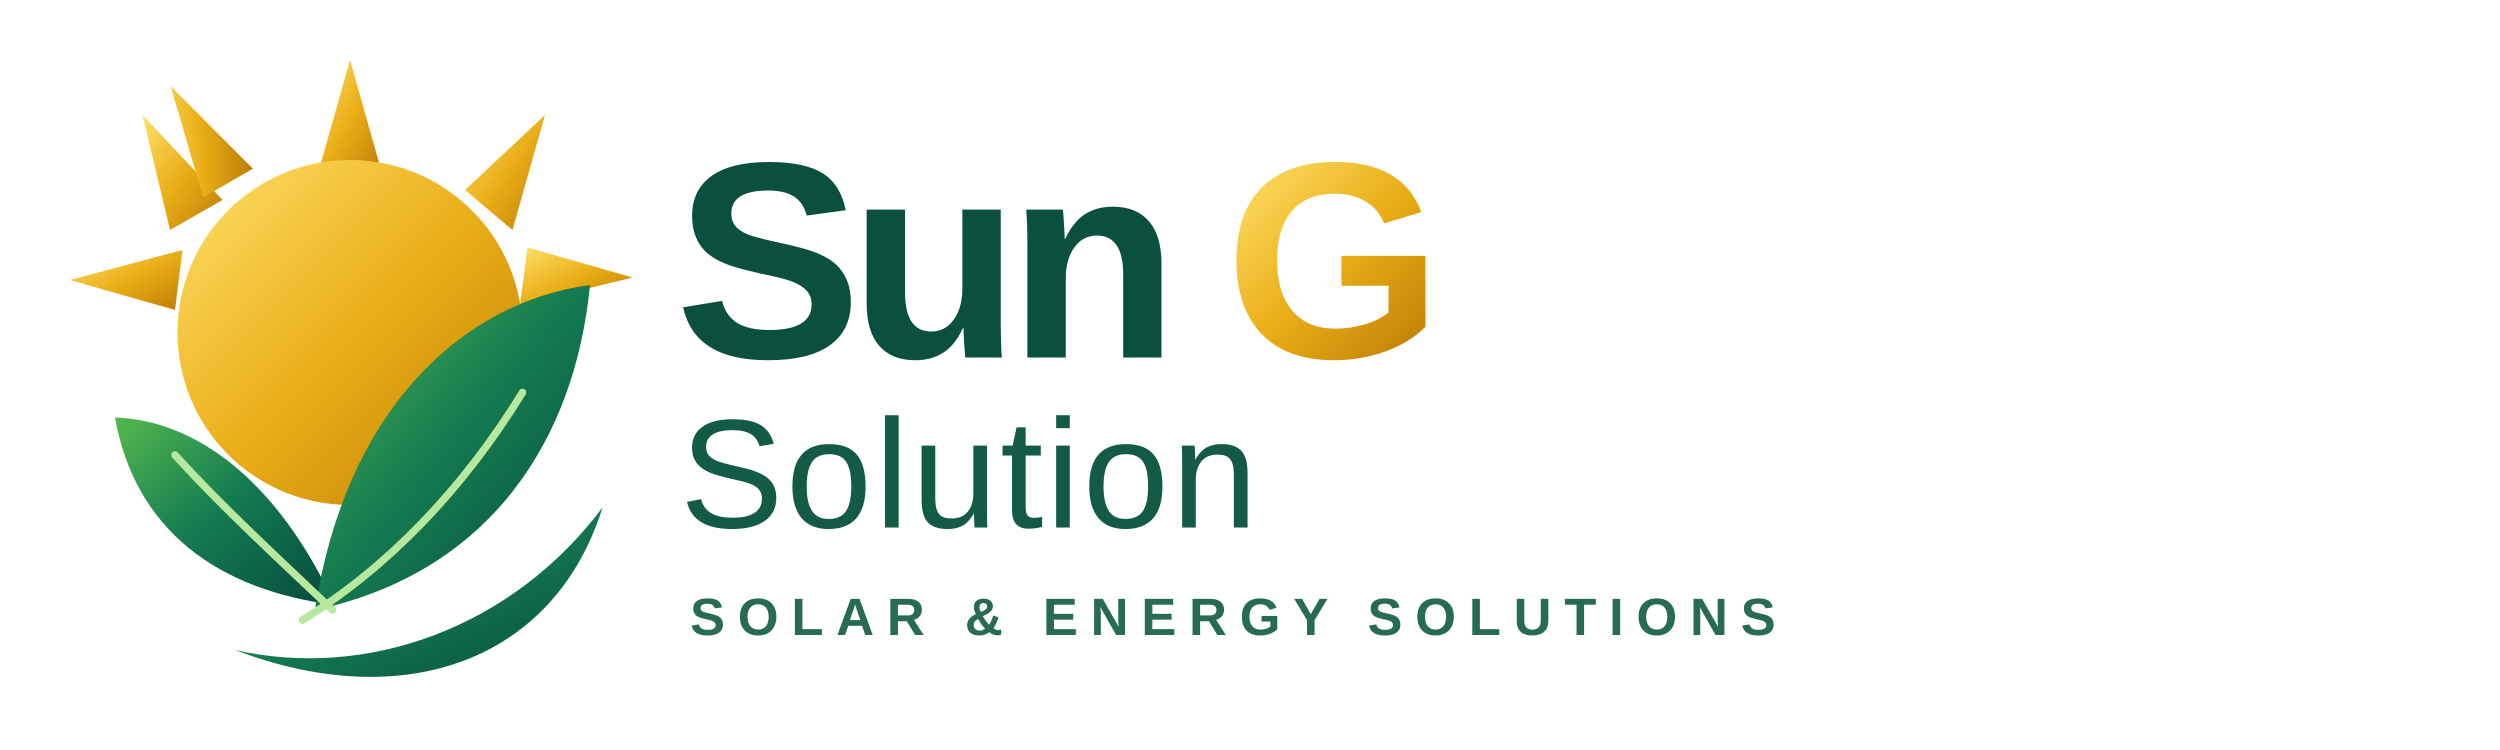
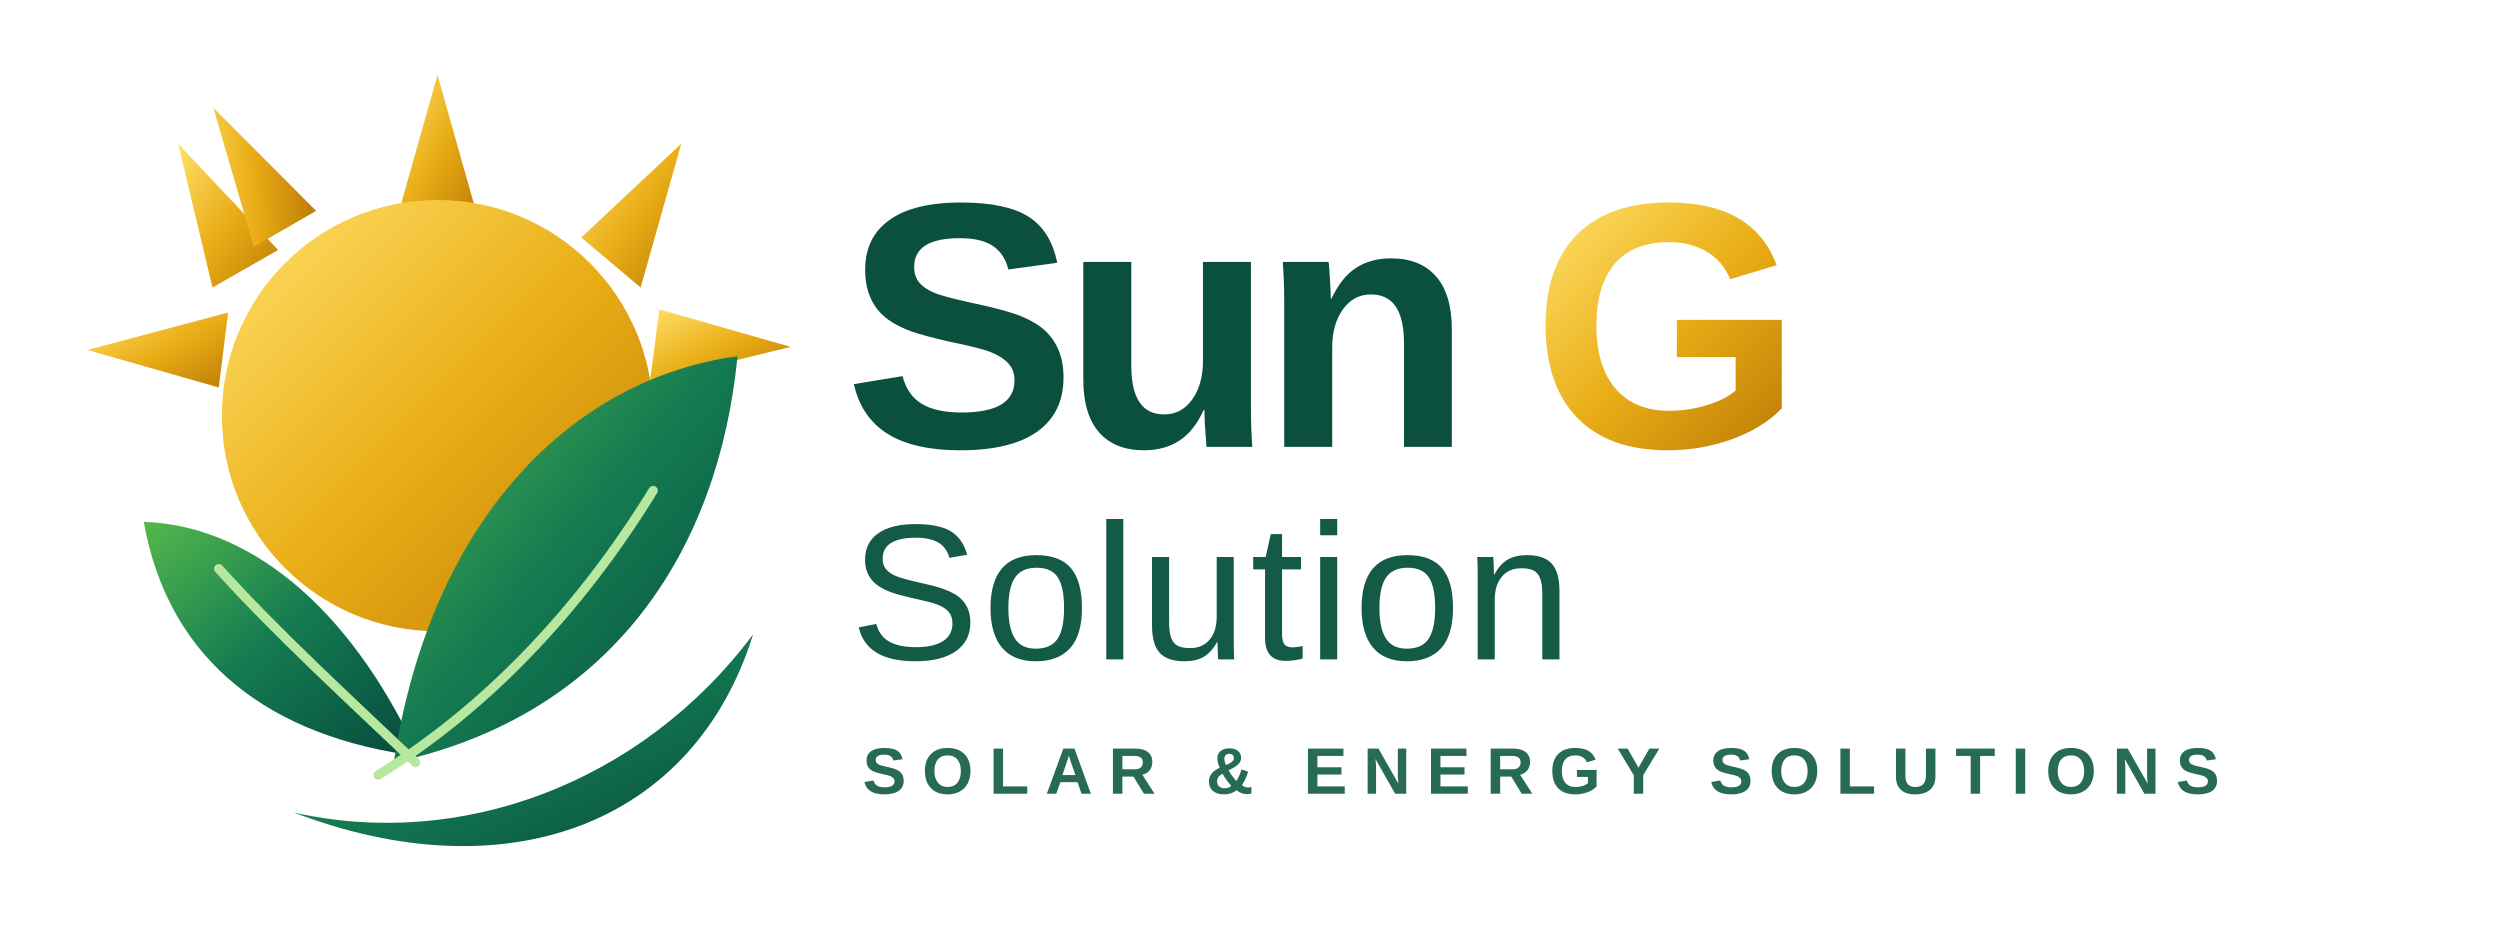
- <svg xmlns="http://www.w3.org/2000/svg" viewBox="0 0 1000 300" role="img" aria-labelledby="title desc">
+ <svg xmlns="http://www.w3.org/2000/svg" viewBox="0 0 800 300" role="img" aria-labelledby="title desc">
  <defs>
    <linearGradient id="gold" x1="0" y1="0" x2="1" y2="1">
      <stop offset="0" stop-color="#ffe16a" />
      <stop offset=".52" stop-color="#e9ad16" />
      <stop offset="1" stop-color="#bd7d06" />
    </linearGradient>
    <linearGradient id="leaf" x1="0" y1="0" x2="1" y2="1">
      <stop offset="0" stop-color="#54b84c" />
      <stop offset=".48" stop-color="#147b51" />
      <stop offset="1" stop-color="#064a3d" />
    </linearGradient>
  </defs>
  <g transform="translate(28 22)">
    <g fill="url(#gold)">
      <path d="M112 2 125 48 99 48Z" />
      <path d="M190 24 177 70 158 54Z" />
      <path d="M225 89 180 100 183 77Z" />
      <path d="M29 24 61 58 40 70Z" />
      <path d="M0 90 45 78 42 102Z" />
      <path d="M68 4 80 49 57 49Z" transform="rotate(-30 70 60)" />
      <circle cx="112" cy="111" r="69" />
    </g>
    <path d="M18 145 C50 146 83 170 106 220 C59 214 26 190 18 145Z" fill="url(#leaf)" />
    <path d="M98 222 C110 143 156 99 208 92 C202 154 168 207 98 222Z" fill="url(#leaf)" />
    <path d="M93 226 C127 205 157 174 181 135" fill="none" stroke="#b8e7a0" stroke-width="3" stroke-linecap="round" />
    <path d="M105 222 C84 202 61 181 42 160" fill="none" stroke="#b8e7a0" stroke-width="3" stroke-linecap="round" />
    <path d="M66 238 C119 250 177 229 213 181 C194 242 134 264 66 238Z" fill="url(#leaf)" />
  </g>
  <g font-family="Arial, Helvetica, sans-serif">
    <text x="270" y="143" font-size="112" font-weight="800" letter-spacing="-5" fill="#0b503e">Sun</text>
    <text x="490" y="143" font-size="112" font-weight="800" letter-spacing="-5" fill="url(#gold)">G</text>
    <text x="272" y="211" font-size="62" font-weight="400" letter-spacing="1" fill="#135b47">Solution</text>
    <text x="276" y="254" font-size="21" font-weight="600" letter-spacing="5.1" fill="#286b55">SOLAR &amp; ENERGY SOLUTIONS</text>
  </g>
</svg>
